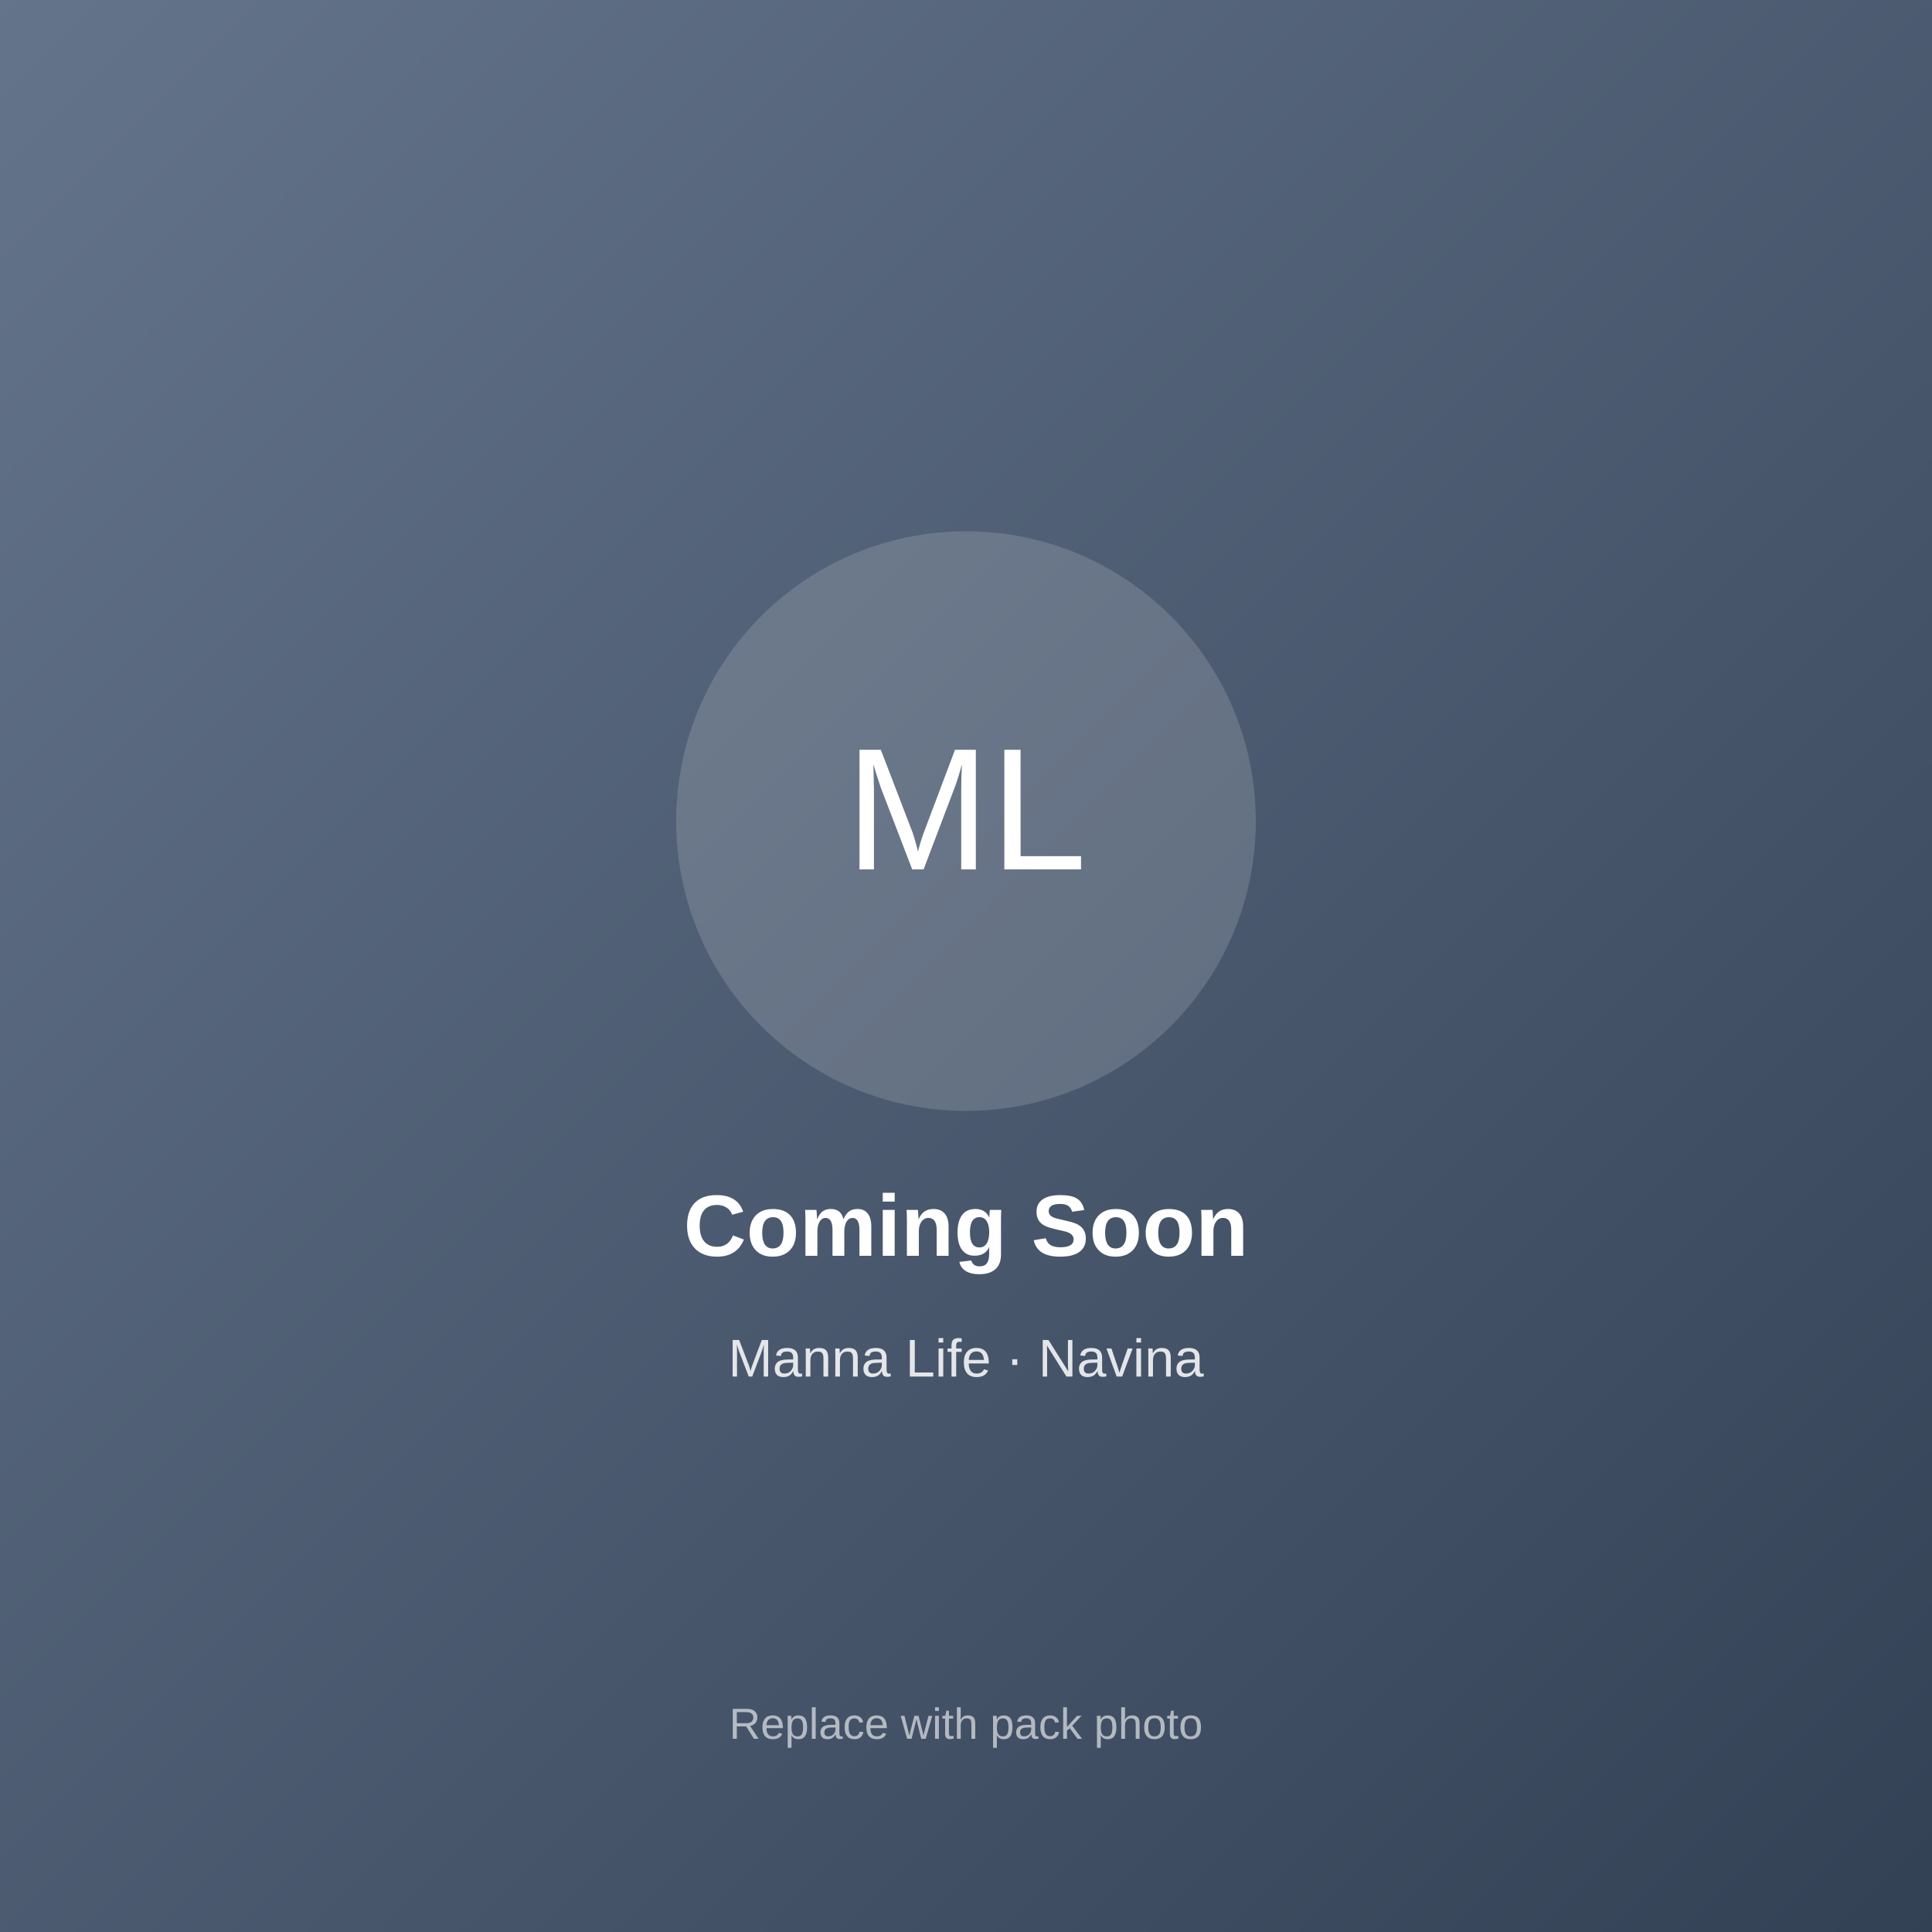
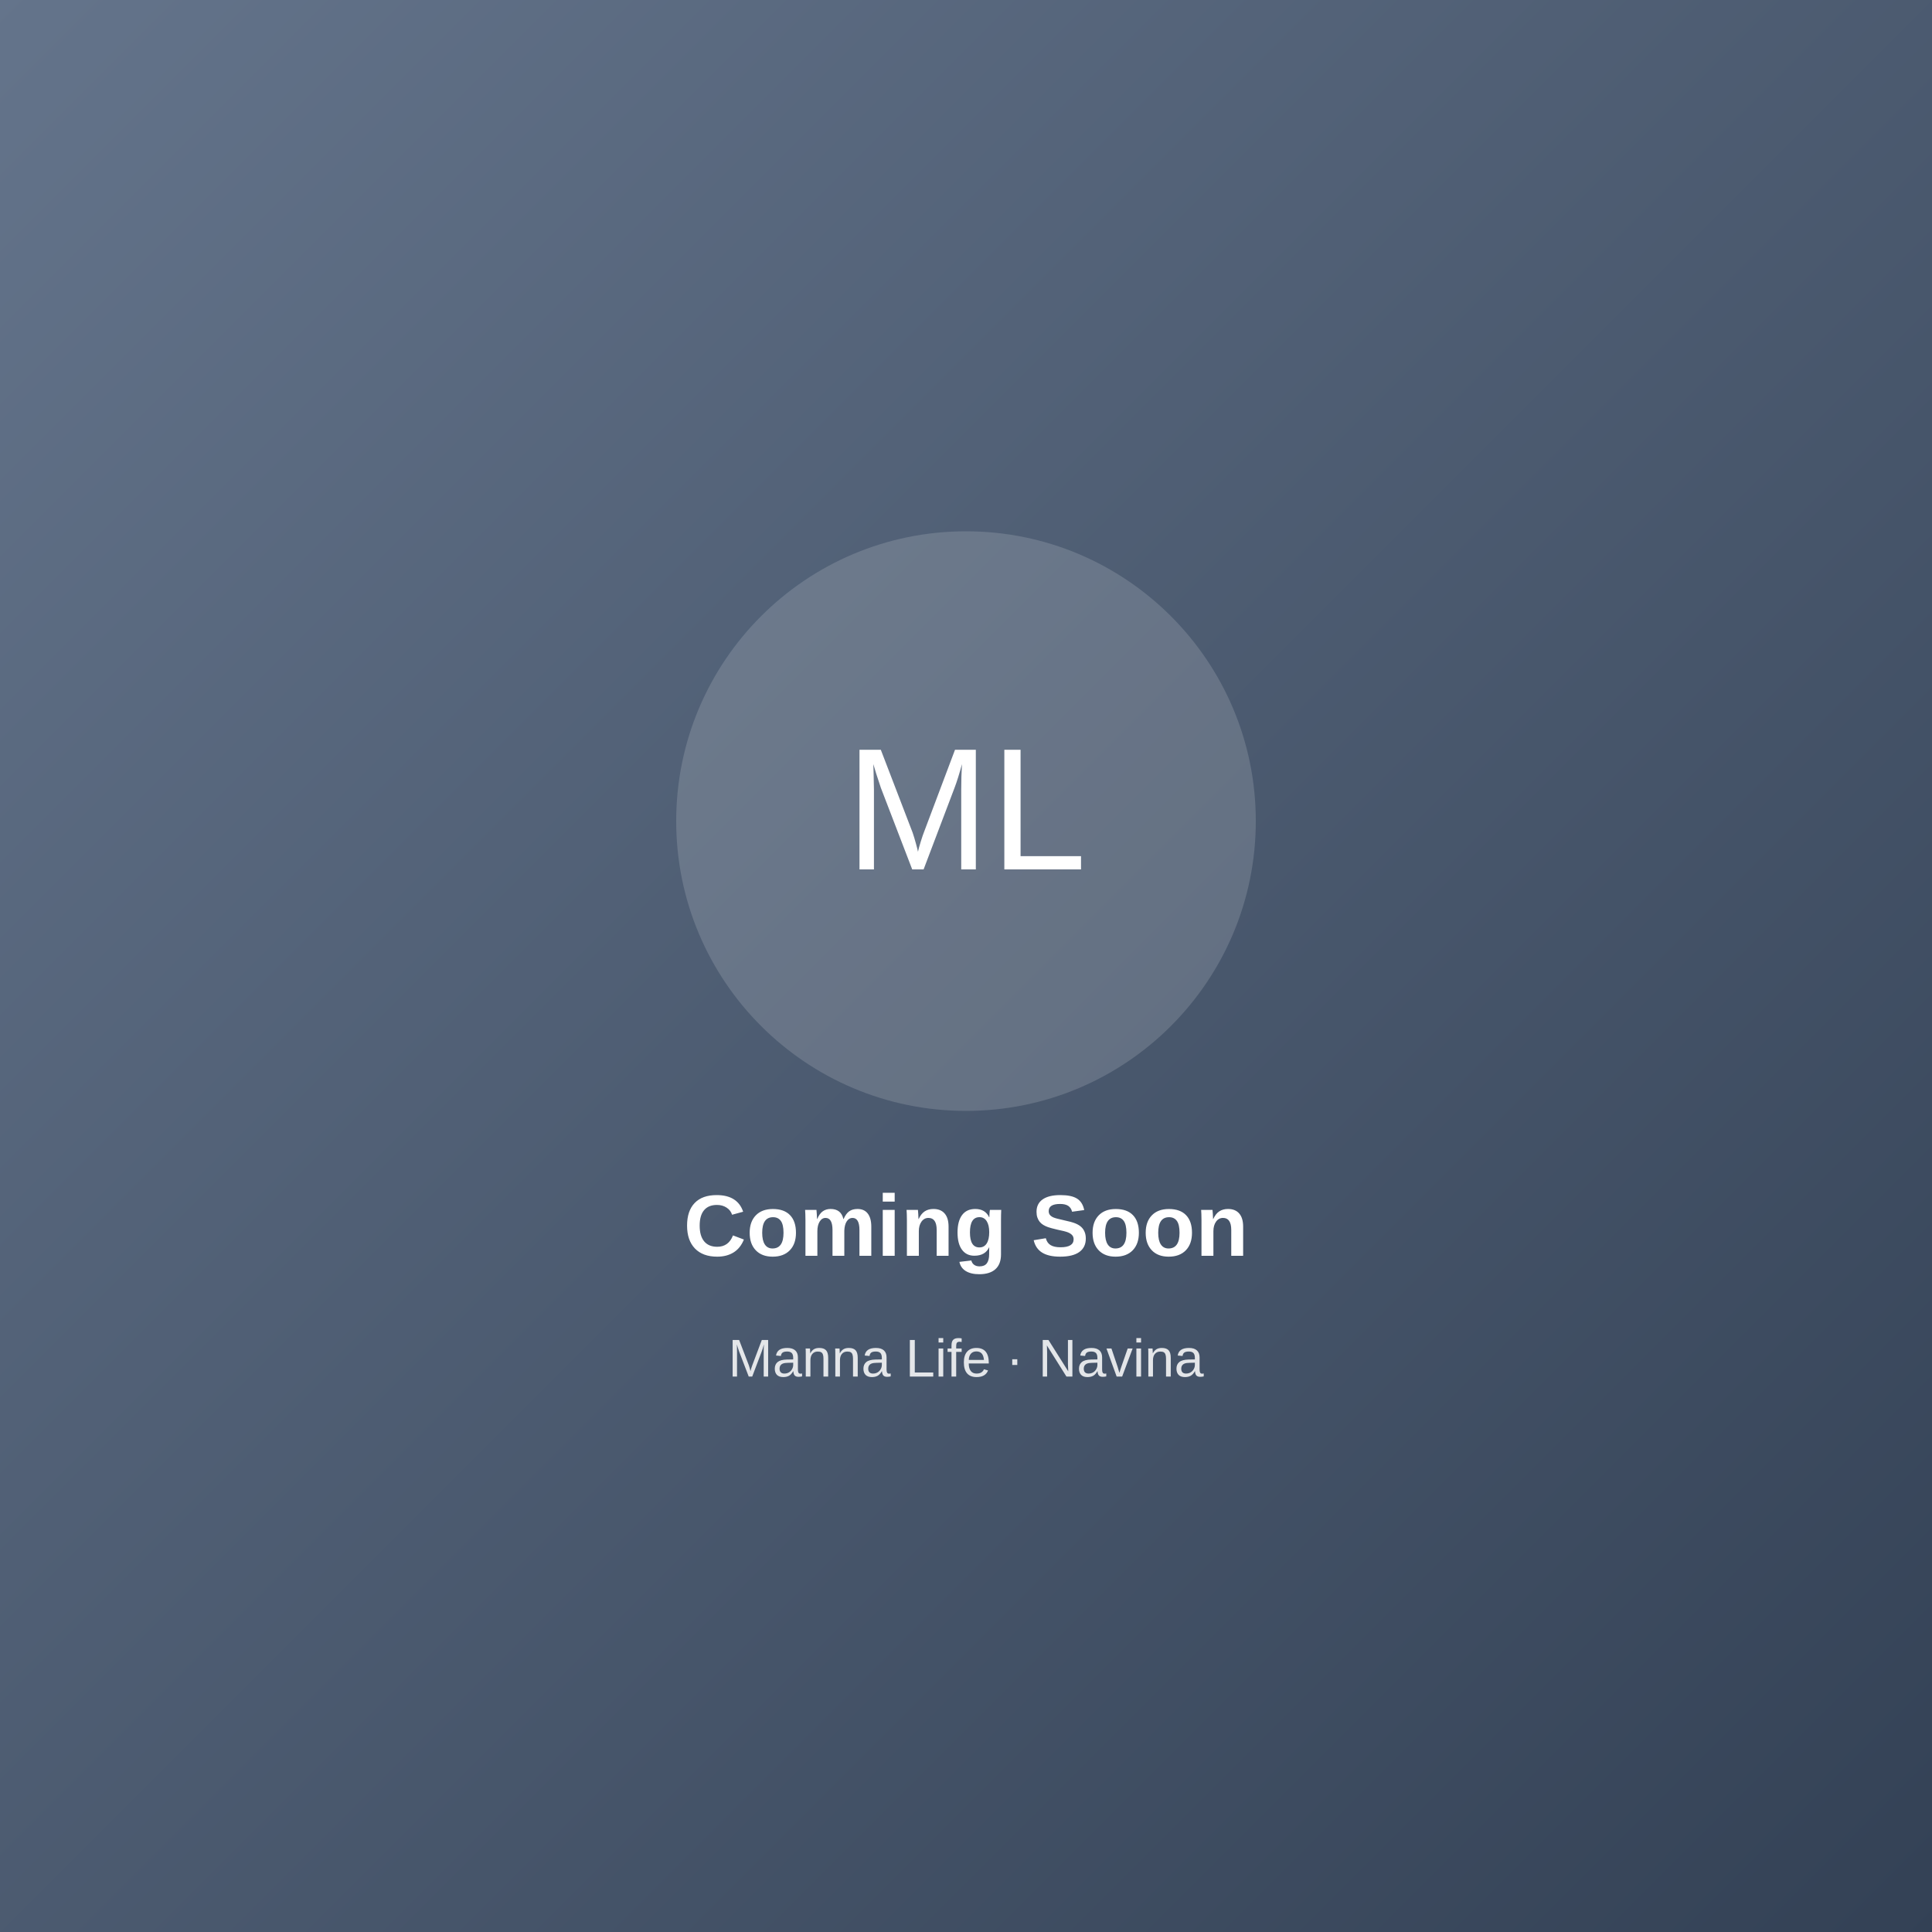
<svg xmlns="http://www.w3.org/2000/svg" width="800" height="800" viewBox="0 0 800 800">
  <defs>
    <linearGradient id="g" x1="0%" y1="0%" x2="100%" y2="100%">
      <stop offset="0%" stop-color="#64748b" />
      <stop offset="100%" stop-color="#334155" />
    </linearGradient>
  </defs>
  <rect width="800" height="800" fill="url(#g)" />
  <circle cx="400" cy="340" r="120" fill="rgba(255,255,255,0.15)" />
  <text x="400" y="360" text-anchor="middle" font-family="Segoe UI, Arial, sans-serif" font-size="72" fill="white">ML</text>
  <text x="400" y="520" text-anchor="middle" font-family="Segoe UI, Arial, sans-serif" font-size="36" font-weight="600" fill="white">Coming Soon</text>
  <text x="400" y="570" text-anchor="middle" font-family="Segoe UI, Arial, sans-serif" font-size="22" fill="rgba(255,255,255,0.85)">Manna Life · Navina</text>
-   <text x="400" y="720" text-anchor="middle" font-family="Segoe UI, Arial, sans-serif" font-size="18" fill="rgba(255,255,255,0.6)">Replace with pack photo</text>
</svg>
